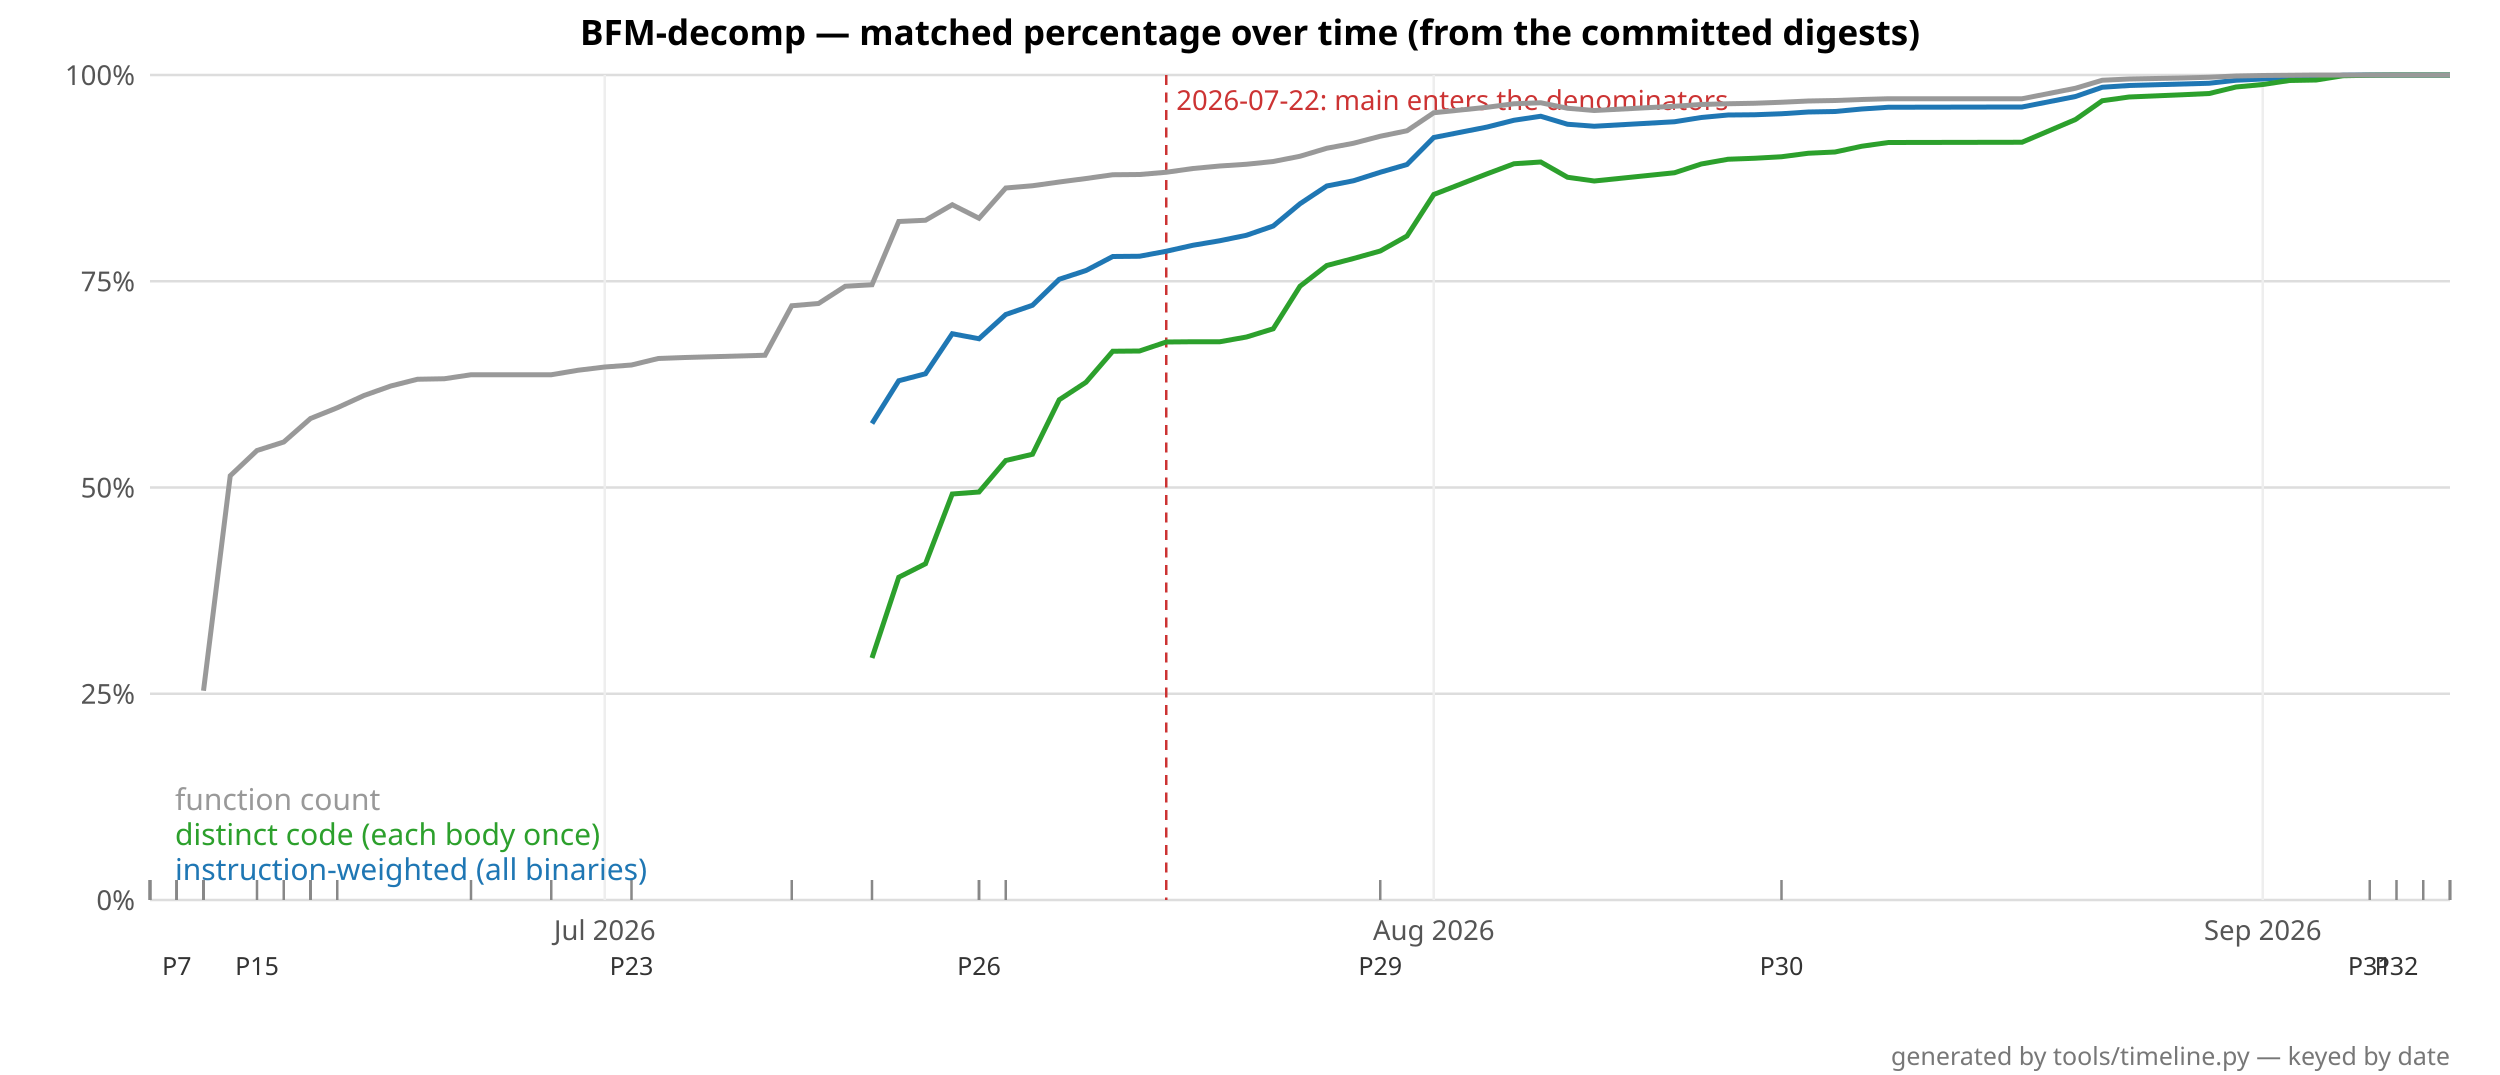
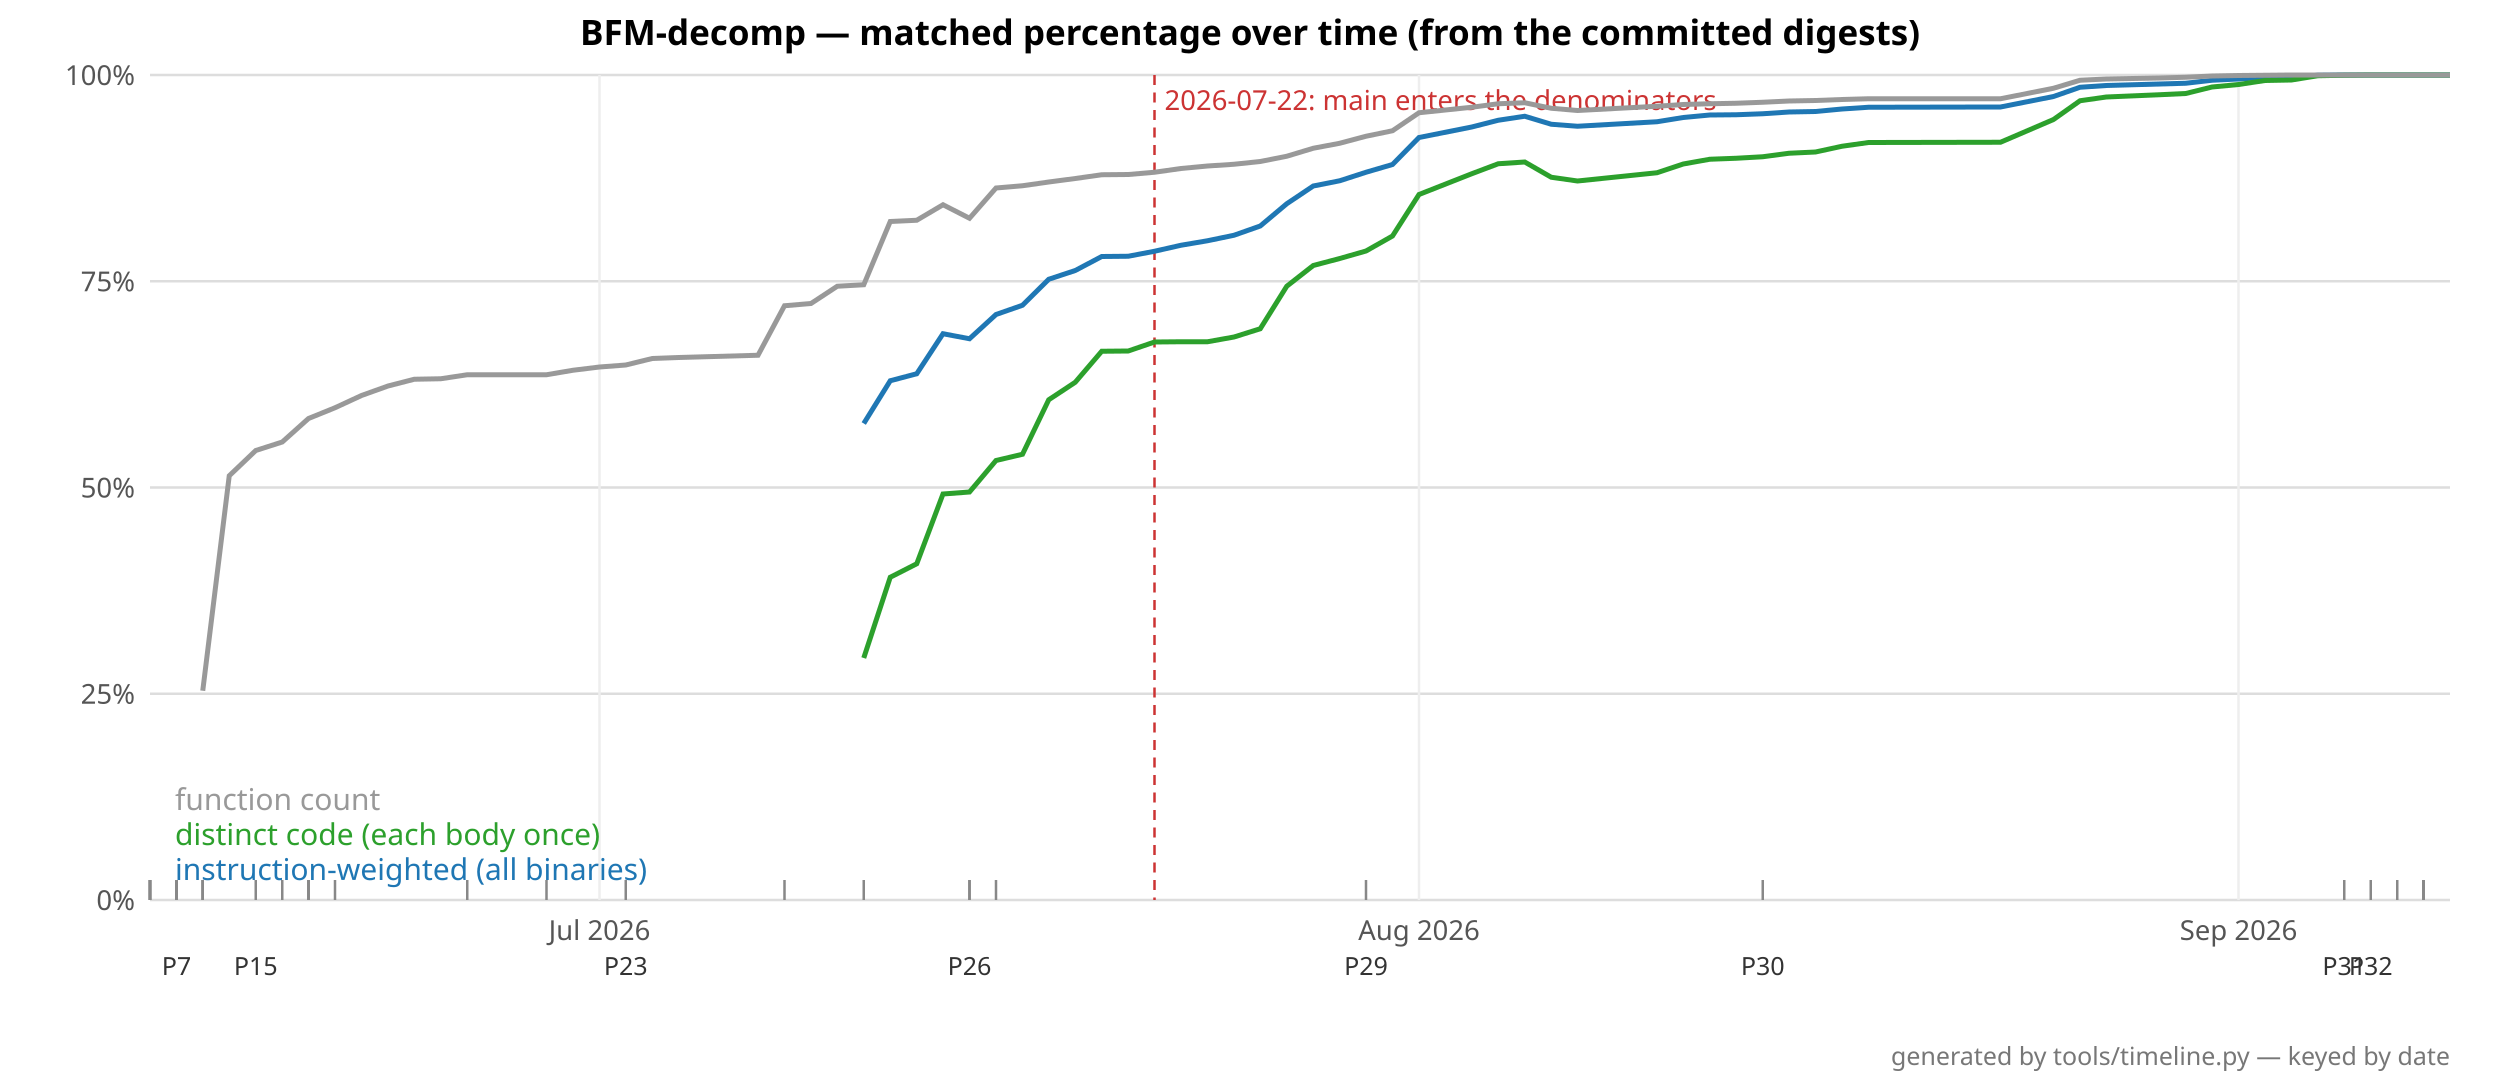
<svg xmlns="http://www.w3.org/2000/svg" width="1000" height="430" viewBox="0 0 1000 430" font-family="sans-serif">
  <rect width="1000" height="430" fill="white" />
  <text x="500" y="18" text-anchor="middle" font-size="14" font-weight="bold">BFM-decomp — matched percentage over time (from the committed digests)</text>
  <line x1="60" y1="360.0" x2="980" y2="360.0" stroke="#ddd" />
  <text x="54" y="364.0" text-anchor="end" font-size="11" fill="#555">0%</text>
  <line x1="60" y1="277.5" x2="980" y2="277.5" stroke="#ddd" />
  <text x="54" y="281.5" text-anchor="end" font-size="11" fill="#555">25%</text>
  <line x1="60" y1="195.0" x2="980" y2="195.0" stroke="#ddd" />
  <text x="54" y="199.0" text-anchor="end" font-size="11" fill="#555">50%</text>
  <line x1="60" y1="112.5" x2="980" y2="112.5" stroke="#ddd" />
  <text x="54" y="116.5" text-anchor="end" font-size="11" fill="#555">75%</text>
  <line x1="60" y1="30.0" x2="980" y2="30.0" stroke="#ddd" />
  <text x="54" y="34.0" text-anchor="end" font-size="11" fill="#555">100%</text>
-   <line x1="241.9" y1="30" x2="241.9" y2="360" stroke="#eee" />
-   <text x="241.9" y="376" text-anchor="middle" font-size="11" fill="#555">Jul 2026</text>
-   <line x1="573.5" y1="30" x2="573.5" y2="360" stroke="#eee" />
-   <text x="573.5" y="376" text-anchor="middle" font-size="11" fill="#555">Aug 2026</text>
-   <line x1="905.1" y1="30" x2="905.1" y2="360" stroke="#eee" />
-   <text x="905.1" y="376" text-anchor="middle" font-size="11" fill="#555">Sep 2026</text>
+   <line x1="239.8" y1="30" x2="239.8" y2="360" stroke="#eee" />
+   <text x="239.8" y="376" text-anchor="middle" font-size="11" fill="#555">Jul 2026</text>
+   <line x1="567.6" y1="30" x2="567.6" y2="360" stroke="#eee" />
+   <text x="567.6" y="376" text-anchor="middle" font-size="11" fill="#555">Aug 2026</text>
+   <line x1="895.4" y1="30" x2="895.4" y2="360" stroke="#eee" />
+   <text x="895.4" y="376" text-anchor="middle" font-size="11" fill="#555">Sep 2026</text>
  <line x1="60.0" y1="360" x2="60.0" y2="352" stroke="#888" />
  <line x1="60.0" y1="360" x2="60.0" y2="352" stroke="#888" />
  <line x1="60.0" y1="360" x2="60.0" y2="352" stroke="#888" />
  <line x1="60.0" y1="360" x2="60.0" y2="352" stroke="#888" />
  <line x1="60.0" y1="360" x2="60.0" y2="352" stroke="#888" />
-   <line x1="70.7" y1="360" x2="70.7" y2="352" stroke="#888" />
-   <line x1="70.7" y1="360" x2="70.7" y2="352" stroke="#888" />
-   <text x="70.7" y="390" text-anchor="middle" font-size="10" fill="#333">P7</text>
-   <line x1="70.7" y1="360" x2="70.7" y2="352" stroke="#888" />
-   <line x1="70.7" y1="360" x2="70.7" y2="352" stroke="#888" />
-   <line x1="81.4" y1="360" x2="81.4" y2="352" stroke="#888" />
-   <line x1="81.4" y1="360" x2="81.4" y2="352" stroke="#888" />
-   <line x1="81.4" y1="360" x2="81.4" y2="352" stroke="#888" />
-   <line x1="102.8" y1="360" x2="102.8" y2="352" stroke="#888" />
-   <text x="102.8" y="390" text-anchor="middle" font-size="10" fill="#333">P15</text>
-   <line x1="113.5" y1="360" x2="113.5" y2="352" stroke="#888" />
-   <line x1="124.2" y1="360" x2="124.2" y2="352" stroke="#888" />
-   <line x1="124.2" y1="360" x2="124.2" y2="352" stroke="#888" />
-   <line x1="124.2" y1="360" x2="124.2" y2="352" stroke="#888" />
-   <line x1="134.9" y1="360" x2="134.9" y2="352" stroke="#888" />
-   <line x1="188.4" y1="360" x2="188.4" y2="352" stroke="#888" />
-   <line x1="220.5" y1="360" x2="220.5" y2="352" stroke="#888" />
-   <line x1="252.6" y1="360" x2="252.6" y2="352" stroke="#888" />
-   <text x="252.6" y="390" text-anchor="middle" font-size="10" fill="#333">P23</text>
-   <line x1="316.7" y1="360" x2="316.7" y2="352" stroke="#888" />
-   <line x1="348.8" y1="360" x2="348.8" y2="352" stroke="#888" />
-   <line x1="391.6" y1="360" x2="391.6" y2="352" stroke="#888" />
-   <text x="391.6" y="390" text-anchor="middle" font-size="10" fill="#333">P26</text>
-   <line x1="391.6" y1="360" x2="391.6" y2="352" stroke="#888" />
-   <line x1="402.3" y1="360" x2="402.3" y2="352" stroke="#888" />
-   <line x1="552.1" y1="360" x2="552.1" y2="352" stroke="#888" />
-   <text x="552.1" y="390" text-anchor="middle" font-size="10" fill="#333">P29</text>
-   <line x1="712.6" y1="360" x2="712.6" y2="352" stroke="#888" />
-   <text x="712.6" y="390" text-anchor="middle" font-size="10" fill="#333">P30</text>
-   <line x1="947.9" y1="360" x2="947.9" y2="352" stroke="#888" />
-   <text x="947.9" y="390" text-anchor="middle" font-size="10" fill="#333">P31</text>
-   <line x1="958.6" y1="360" x2="958.6" y2="352" stroke="#888" />
-   <text x="958.6" y="390" text-anchor="middle" font-size="10" fill="#333">P32</text>
-   <line x1="969.3" y1="360" x2="969.3" y2="352" stroke="#888" />
-   <line x1="980.0" y1="360" x2="980.0" y2="352" stroke="#888" />
-   <line x1="980.0" y1="360" x2="980.0" y2="352" stroke="#888" />
-   <line x1="980.0" y1="360" x2="980.0" y2="352" stroke="#888" />
-   <line x1="466.5" y1="30" x2="466.5" y2="360" stroke="#c33" stroke-dasharray="4,3" />
-   <text x="470.5" y="44" font-size="11" fill="#c33">2026-07-22: main enters the denominators</text>
-   <polyline fill="none" stroke="#1f77b4" stroke-width="2" points="348.8,169.4 359.5,152.3 370.2,149.5 380.9,133.5 391.6,135.5 402.3,125.8 413.0,122.1 423.7,111.7 434.4,108.2 445.1,102.6 455.8,102.5 466.5,100.5 477.2,98.1 487.9,96.3 498.6,94.1 509.3,90.4 520.0,81.5 530.7,74.4 541.4,72.3 552.1,68.9 562.8,65.8 573.5,55.0 594.9,50.8 605.6,48.1 616.3,46.5 627.0,49.7 637.7,50.5 669.8,48.7 680.5,47.0 691.2,46.0 701.9,45.9 712.6,45.5 723.3,44.8 734.0,44.6 744.7,43.6 755.3,42.9 808.8,42.8 830.2,38.6 840.9,34.9 851.6,34.2 873.0,33.6 883.7,33.3 894.4,32.1 905.1,31.6 915.8,31.0 926.5,30.9 937.2,30.1 947.9,30.0 958.6,30.0 969.3,30.0 980.0,30.0" />
+   <line x1="70.6" y1="360" x2="70.6" y2="352" stroke="#888" />
+   <line x1="70.6" y1="360" x2="70.6" y2="352" stroke="#888" />
+   <text x="70.6" y="390" text-anchor="middle" font-size="10" fill="#333">P7</text>
+   <line x1="70.6" y1="360" x2="70.6" y2="352" stroke="#888" />
+   <line x1="70.6" y1="360" x2="70.6" y2="352" stroke="#888" />
+   <line x1="81.1" y1="360" x2="81.1" y2="352" stroke="#888" />
+   <line x1="81.1" y1="360" x2="81.1" y2="352" stroke="#888" />
+   <line x1="81.1" y1="360" x2="81.1" y2="352" stroke="#888" />
+   <line x1="102.3" y1="360" x2="102.3" y2="352" stroke="#888" />
+   <text x="102.3" y="390" text-anchor="middle" font-size="10" fill="#333">P15</text>
+   <line x1="112.9" y1="360" x2="112.9" y2="352" stroke="#888" />
+   <line x1="123.4" y1="360" x2="123.4" y2="352" stroke="#888" />
+   <line x1="123.4" y1="360" x2="123.4" y2="352" stroke="#888" />
+   <line x1="123.4" y1="360" x2="123.4" y2="352" stroke="#888" />
+   <line x1="134.0" y1="360" x2="134.0" y2="352" stroke="#888" />
+   <line x1="186.9" y1="360" x2="186.9" y2="352" stroke="#888" />
+   <line x1="218.6" y1="360" x2="218.6" y2="352" stroke="#888" />
+   <line x1="250.3" y1="360" x2="250.3" y2="352" stroke="#888" />
+   <text x="250.3" y="390" text-anchor="middle" font-size="10" fill="#333">P23</text>
+   <line x1="313.8" y1="360" x2="313.8" y2="352" stroke="#888" />
+   <line x1="345.5" y1="360" x2="345.5" y2="352" stroke="#888" />
+   <line x1="387.8" y1="360" x2="387.8" y2="352" stroke="#888" />
+   <text x="387.8" y="390" text-anchor="middle" font-size="10" fill="#333">P26</text>
+   <line x1="387.8" y1="360" x2="387.8" y2="352" stroke="#888" />
+   <line x1="398.4" y1="360" x2="398.4" y2="352" stroke="#888" />
+   <line x1="546.4" y1="360" x2="546.4" y2="352" stroke="#888" />
+   <text x="546.4" y="390" text-anchor="middle" font-size="10" fill="#333">P29</text>
+   <line x1="705.1" y1="360" x2="705.1" y2="352" stroke="#888" />
+   <text x="705.1" y="390" text-anchor="middle" font-size="10" fill="#333">P30</text>
+   <line x1="937.7" y1="360" x2="937.7" y2="352" stroke="#888" />
+   <text x="937.7" y="390" text-anchor="middle" font-size="10" fill="#333">P31</text>
+   <line x1="948.3" y1="360" x2="948.3" y2="352" stroke="#888" />
+   <text x="948.3" y="390" text-anchor="middle" font-size="10" fill="#333">P32</text>
+   <line x1="958.9" y1="360" x2="958.9" y2="352" stroke="#888" />
+   <line x1="969.4" y1="360" x2="969.4" y2="352" stroke="#888" />
+   <line x1="969.4" y1="360" x2="969.4" y2="352" stroke="#888" />
+   <line x1="969.4" y1="360" x2="969.4" y2="352" stroke="#888" />
+   <line x1="461.8" y1="30" x2="461.8" y2="360" stroke="#c33" stroke-dasharray="4,3" />
+   <text x="465.8" y="44" font-size="11" fill="#c33">2026-07-22: main enters the denominators</text>
+   <polyline fill="none" stroke="#1f77b4" stroke-width="2" points="345.5,169.4 356.1,152.3 366.7,149.5 377.2,133.5 387.8,135.5 398.4,125.8 409.0,122.1 419.5,111.7 430.1,108.2 440.7,102.6 451.3,102.5 461.8,100.5 472.4,98.1 483.0,96.3 493.6,94.1 504.1,90.4 514.7,81.5 525.3,74.4 535.9,72.3 546.4,68.9 557.0,65.8 567.6,55.0 588.7,50.8 599.3,48.1 609.9,46.5 620.5,49.7 631.0,50.5 662.8,48.7 673.3,47.0 683.9,46.0 694.5,45.9 705.1,45.5 715.6,44.8 726.2,44.6 736.8,43.6 747.4,42.9 800.2,42.8 821.4,38.6 832.0,34.9 842.5,34.2 863.7,33.6 874.3,33.3 884.8,32.1 895.4,31.6 906.0,31.0 916.6,30.9 927.1,30.1 937.7,30.0 948.3,30.0 958.9,30.0 969.4,30.0 980.0,30.0" />
  <text x="70" y="352" font-size="12" fill="#1f77b4">instruction-weighted (all binaries)</text>
-   <polyline fill="none" stroke="#2ca02c" stroke-width="2" points="348.8,263.2 359.5,230.9 370.2,225.5 380.9,197.6 391.6,196.8 402.3,184.2 413.0,181.7 423.7,159.9 434.4,152.9 445.1,140.5 455.8,140.4 466.5,136.8 477.2,136.7 487.9,136.7 498.6,134.8 509.3,131.5 520.0,114.5 530.7,106.2 541.4,103.4 552.1,100.4 562.8,94.4 573.5,77.8 594.9,69.5 605.6,65.5 616.3,64.8 627.0,70.9 637.7,72.4 669.8,69.1 680.5,65.6 691.2,63.7 701.9,63.3 712.6,62.7 723.3,61.3 734.0,60.8 744.7,58.5 755.3,57.0 808.8,56.9 830.2,47.8 840.9,40.3 851.6,38.8 873.0,37.9 883.7,37.4 894.4,34.8 905.1,33.8 915.8,32.2 926.5,32.0 937.2,30.3 947.9,30.1 958.6,30.0 969.3,30.0 980.0,30.0" />
+   <polyline fill="none" stroke="#2ca02c" stroke-width="2" points="345.5,263.2 356.1,230.9 366.7,225.5 377.2,197.6 387.8,196.8 398.4,184.2 409.0,181.7 419.5,159.9 430.1,152.9 440.7,140.5 451.3,140.4 461.8,136.8 472.4,136.7 483.0,136.7 493.6,134.8 504.1,131.5 514.7,114.5 525.3,106.2 535.9,103.4 546.4,100.4 557.0,94.4 567.6,77.8 588.7,69.5 599.3,65.5 609.9,64.8 620.5,70.9 631.0,72.4 662.8,69.1 673.3,65.6 683.9,63.7 694.5,63.3 705.1,62.7 715.6,61.3 726.2,60.8 736.8,58.5 747.4,57.0 800.2,56.9 821.4,47.8 832.0,40.3 842.5,38.8 863.7,37.9 874.3,37.4 884.8,34.8 895.4,33.8 906.0,32.2 916.6,32.0 927.1,30.3 937.7,30.1 948.3,30.0 958.9,30.0 969.4,30.0 980.0,30.0" />
  <text x="70" y="338" font-size="12" fill="#2ca02c">distinct code (each body once)</text>
-   <polyline fill="none" stroke="#999" stroke-width="2" points="81.4,276.3 92.1,190.3 102.8,180.2 113.5,176.8 124.2,167.4 134.9,163.1 145.6,158.2 156.3,154.4 167.0,151.7 177.7,151.5 188.4,149.9 220.5,149.9 231.2,148.1 241.9,146.8 252.6,146.0 263.3,143.4 274.0,143.0 306.0,142.1 316.7,122.3 327.4,121.4 338.1,114.5 348.8,113.9 359.5,88.6 370.2,88.1 380.9,81.9 391.6,87.3 402.3,75.2 413.0,74.3 423.7,72.8 434.4,71.4 445.1,69.9 455.8,69.8 466.5,68.9 477.2,67.4 487.9,66.4 498.6,65.7 509.3,64.6 520.0,62.5 530.7,59.3 541.4,57.3 552.1,54.5 562.8,52.3 573.5,45.1 594.9,42.9 605.6,41.5 616.3,41.1 627.0,43.3 637.7,44.2 669.8,42.5 680.5,41.8 691.2,41.5 701.9,41.3 712.6,40.9 723.3,40.4 734.0,40.2 744.7,39.8 755.3,39.5 808.8,39.5 830.2,35.3 840.9,32.1 851.6,31.6 873.0,31.2 883.7,30.9 894.4,30.4 905.1,30.2 915.8,30.1 926.5,30.0 937.2,30.0 947.9,30.0 958.6,30.0 969.3,30.0 980.0,30.0" />
+   <polyline fill="none" stroke="#999" stroke-width="2" points="81.1,276.3 91.7,190.3 102.3,180.2 112.9,176.8 123.4,167.4 134.0,163.1 144.6,158.2 155.2,154.4 165.7,151.7 176.3,151.5 186.9,149.9 218.6,149.9 229.2,148.1 239.8,146.8 250.3,146.0 260.9,143.4 271.5,143.0 303.2,142.1 313.8,122.3 324.4,121.4 334.9,114.5 345.5,113.9 356.1,88.6 366.7,88.1 377.2,81.9 387.8,87.3 398.4,75.2 409.0,74.3 419.5,72.8 430.1,71.4 440.7,69.9 451.3,69.8 461.8,68.9 472.4,67.4 483.0,66.4 493.6,65.7 504.1,64.6 514.7,62.5 525.3,59.3 535.9,57.3 546.4,54.5 557.0,52.3 567.6,45.1 588.7,42.9 599.3,41.5 609.9,41.1 620.5,43.3 631.0,44.2 662.8,42.5 673.3,41.8 683.9,41.5 694.5,41.3 705.1,40.9 715.6,40.4 726.2,40.2 736.8,39.8 747.4,39.5 800.2,39.5 821.4,35.3 832.0,32.1 842.5,31.6 863.7,31.2 874.3,30.9 884.8,30.4 895.4,30.2 906.0,30.1 916.6,30.0 927.1,30.0 937.7,30.0 948.3,30.0 958.9,30.0 969.4,30.0 980.0,30.0" />
  <text x="70" y="324" font-size="12" fill="#999">function count</text>
  <text x="980" y="426" text-anchor="end" font-size="10" fill="#777">generated by tools/timeline.py — keyed by date</text>
</svg>
